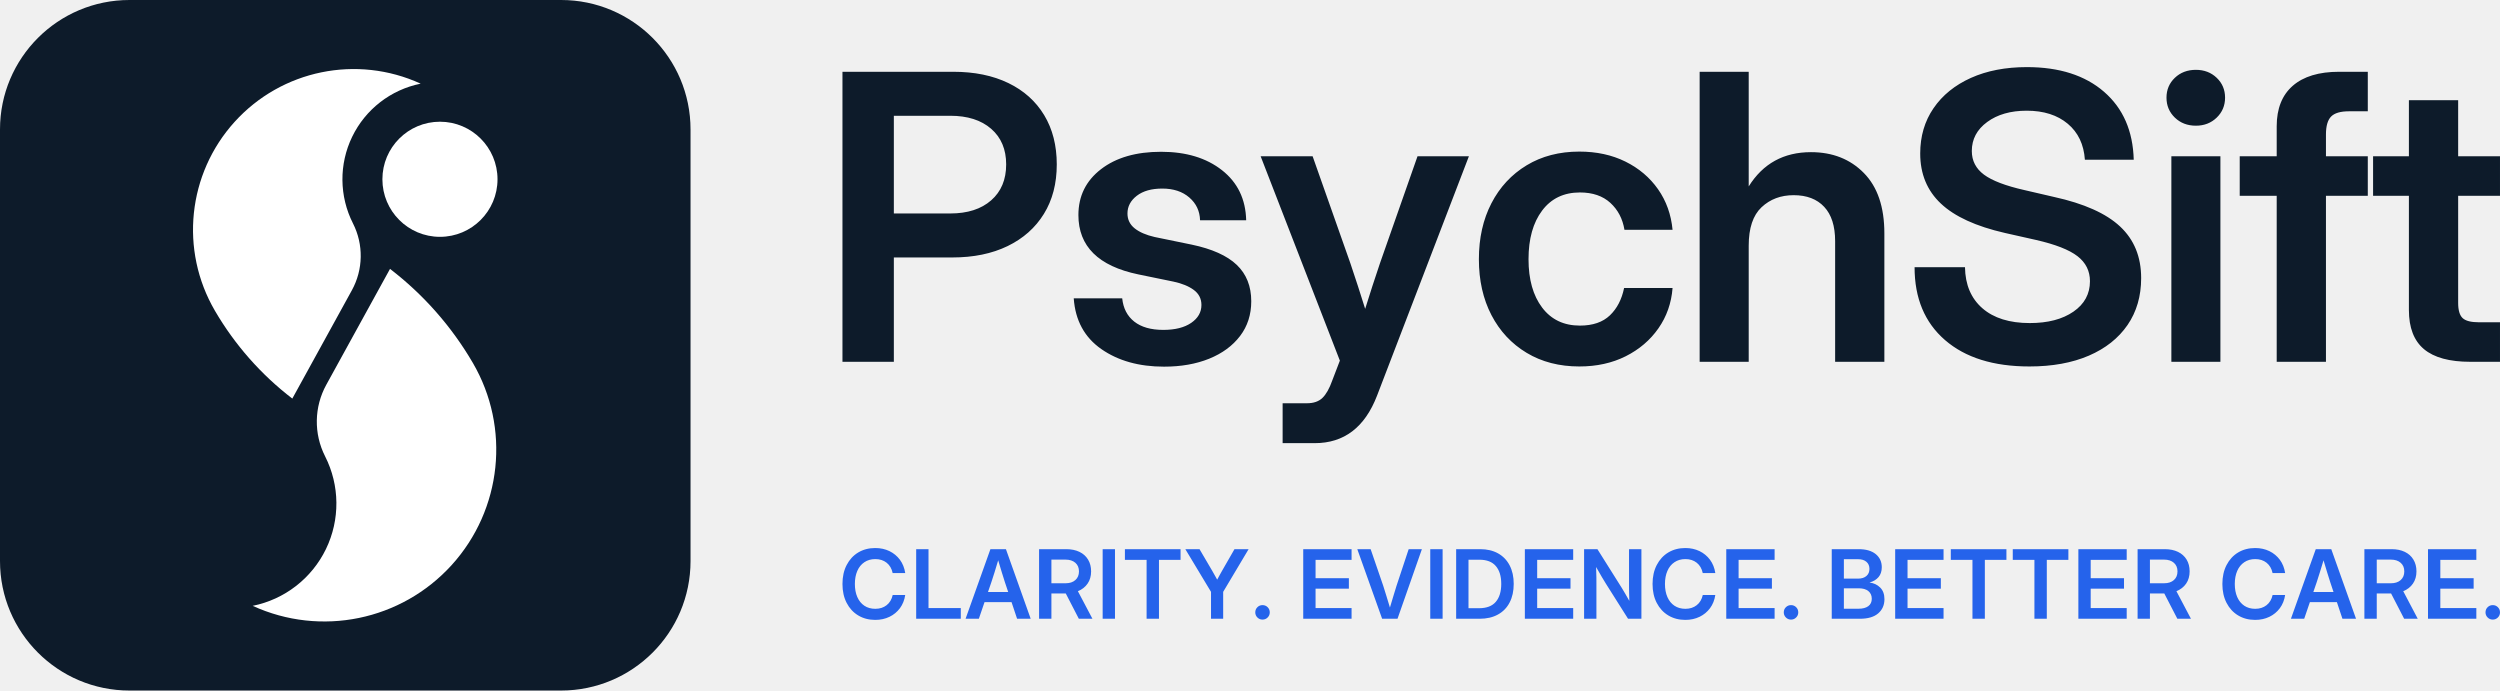
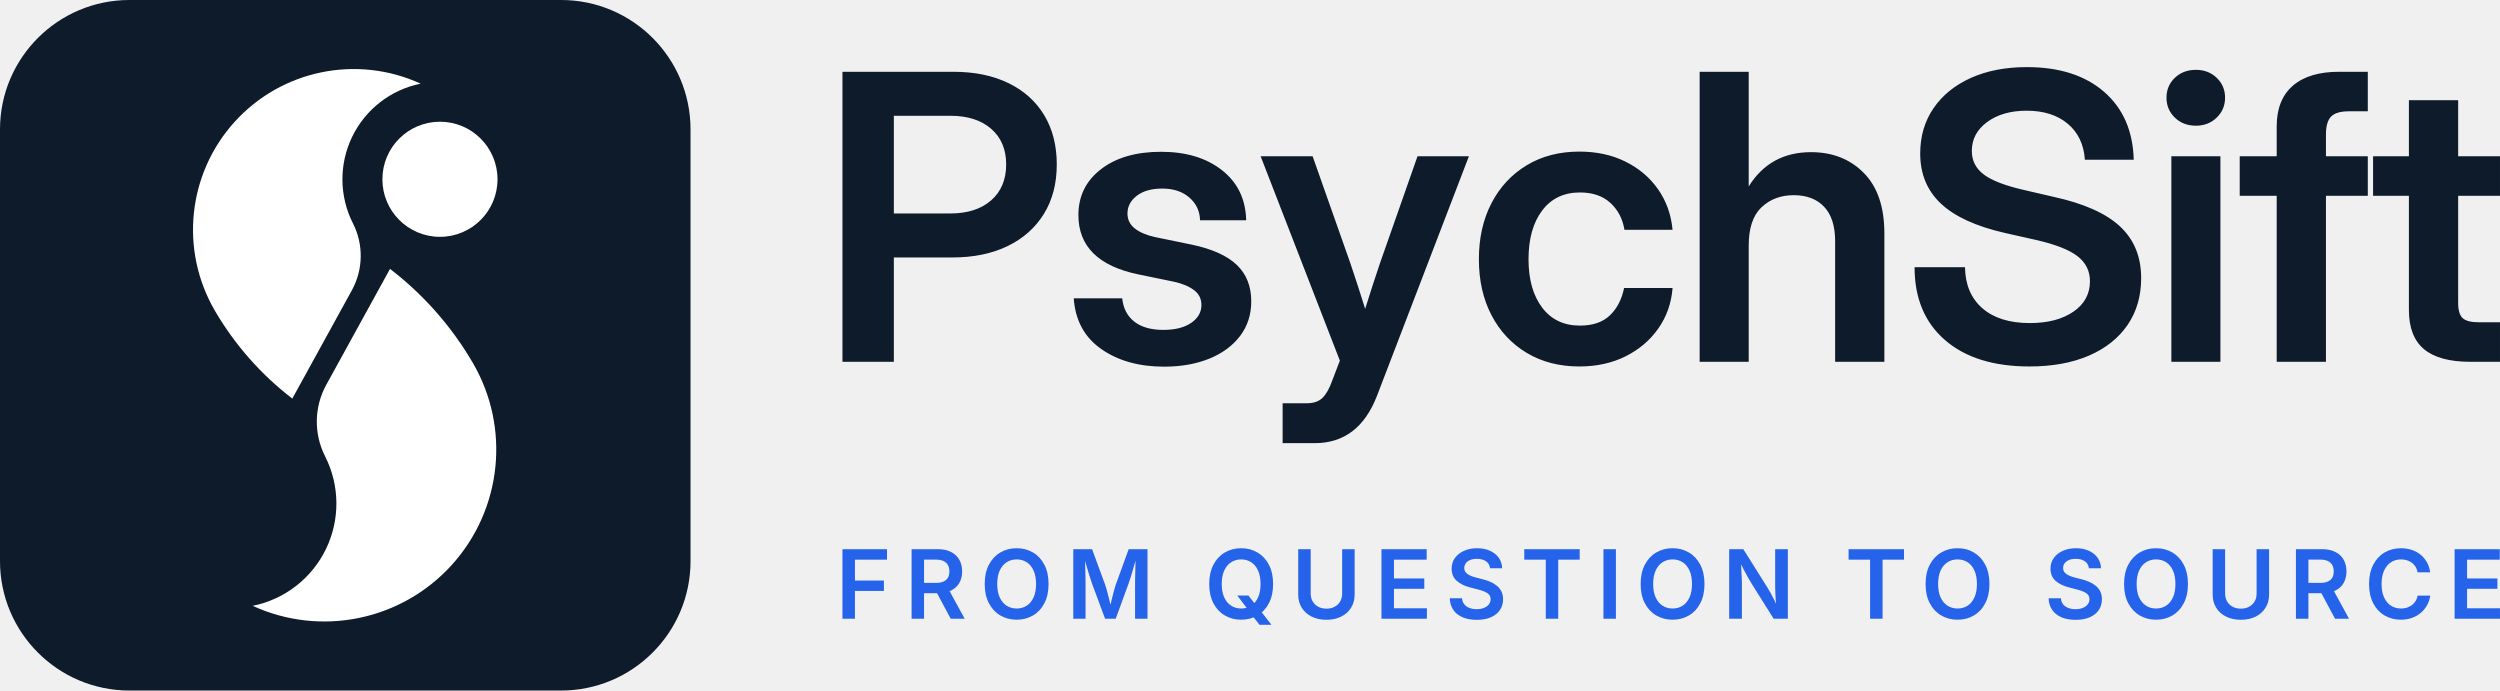
<svg xmlns="http://www.w3.org/2000/svg" viewBox="0 0 926.815 256" width="926.815" height="256" role="img" aria-label="PsychSift">
  <rect width="256" height="256" rx="48" fill="#0D1B2A" />
  <g transform="translate(71.5563 25.6) scale(2.0402)">
    <g fill="#FFFFFF">
      <path d="M41.367 2.655 A17.723 17.723 0 0 0 29.068 28.049 A13 13 0 0 1 28.867 40.196 L18.043 59.879 A55.123 55.123 0 0 1 3.976 43.912 A29.201 29.201 0 0 1 41.367 2.655 Z" />
      <path d="M41.367 2.655 A17.723 17.723 0 0 0 29.068 28.049 A13 13 0 0 1 28.867 40.196 L18.043 59.879 A55.123 55.123 0 0 1 3.976 43.912 A29.201 29.201 0 0 1 41.367 2.655 Z" transform="translate(55.1029 100.3813) scale(-1.07)" />
      <circle cx="44.872" cy="20.029" r="10.459" />
    </g>
  </g>
  <g transform="translate(303.372 134.1286)">
    <path d="M8.95 0.00V-107.52H50.01Q61.84 -107.52 70.47 -103.33Q79.09 -99.15 83.74 -91.43Q88.40 -83.71 88.40 -73.17Q88.40 -62.56 83.63 -54.84Q78.87 -47.12 70.18 -42.90Q61.48 -38.68 49.65 -38.68H28.00V0.00ZM28.00 -54.99H48.93Q58.52 -54.99 64.08 -59.86Q69.64 -64.73 69.64 -73.17Q69.64 -81.54 64.08 -86.38Q58.52 -91.21 48.93 -91.21H28.00Z M128.17 1.80Q114.25 1.80 104.90 -4.73Q95.56 -11.26 94.69 -23.52H112.66Q113.24 -17.97 117.13 -14.90Q121.03 -11.83 127.88 -11.83Q134.45 -11.83 138.24 -14.43Q142.03 -17.03 142.03 -21.07Q142.03 -24.53 139.21 -26.63Q136.40 -28.72 131.64 -29.73L118.65 -32.40Q96.42 -37.02 96.42 -54.41Q96.42 -64.94 104.79 -71.40Q113.16 -77.86 127.09 -77.86Q140.95 -77.86 149.64 -71.04Q158.34 -64.22 158.62 -52.46H141.52Q141.38 -57.58 137.55 -60.90Q133.73 -64.22 127.52 -64.22Q121.53 -64.22 118.07 -61.55Q114.61 -58.88 114.61 -54.99Q114.61 -51.60 117.28 -49.47Q119.95 -47.34 124.71 -46.26L138.42 -43.44Q149.75 -41.06 155.12 -35.94Q160.50 -30.81 160.50 -22.44Q160.50 -15.01 156.35 -9.56Q152.20 -4.11 144.91 -1.15Q137.63 1.80 128.17 1.80Z M172.13 30.16V15.37H181.15Q184.83 15.37 186.89 13.39Q188.95 11.40 190.53 6.93L193.35 -0.43L163.98 -76.20H183.25L197.25 -36.51Q198.69 -32.26 200.06 -28.03Q201.43 -23.81 202.73 -19.63Q205.33 -28.00 208.21 -36.51L222.14 -76.20H241.19L207.13 12.56Q200.35 30.16 184.04 30.16Z M282.12 1.73Q271.01 1.73 262.60 -3.32Q254.19 -8.37 249.54 -17.32Q244.89 -26.27 244.89 -38.03Q244.89 -49.79 249.54 -58.78Q254.19 -67.76 262.60 -72.85Q271.01 -77.93 282.12 -77.93Q291.72 -77.93 299.22 -74.22Q306.73 -70.50 311.31 -63.97Q315.89 -57.44 316.69 -48.93H298.86Q297.85 -55.06 293.63 -58.92Q289.41 -62.78 282.34 -62.78Q273.39 -62.78 268.34 -56.07Q263.29 -49.36 263.29 -38.03Q263.29 -26.77 268.34 -20.10Q273.39 -13.42 282.34 -13.42Q289.48 -13.42 293.45 -17.21Q297.42 -21.00 298.72 -27.35H316.69Q316.04 -18.98 311.45 -12.41Q306.87 -5.85 299.33 -2.06Q291.79 1.73 282.12 1.73Z M344.92 -43.08V0.00H326.73V-107.52H344.92V-65.02Q352.85 -77.72 368.01 -77.72Q379.99 -77.72 387.60 -70.00Q395.21 -62.28 395.21 -47.63V0.00H376.96V-44.74Q376.96 -53.11 372.91 -57.44Q368.87 -61.77 361.58 -61.77Q354.44 -61.77 349.68 -57.30Q344.92 -52.82 344.92 -43.08Z M448.99 1.73Q429.00 1.73 417.70 -8.05Q406.41 -17.82 406.41 -35.07H425.10Q425.25 -25.33 431.56 -19.84Q437.87 -14.36 449.13 -14.36Q459.16 -14.36 465.29 -18.58Q471.43 -22.80 471.43 -29.87Q471.43 -35.58 466.81 -39.15Q462.19 -42.72 451.44 -45.17L439.89 -47.77Q423.80 -51.45 416.15 -58.67Q408.50 -65.88 408.50 -77.21Q408.50 -86.81 413.45 -94.03Q418.39 -101.24 427.30 -105.25Q436.21 -109.25 448.05 -109.25Q466.09 -109.25 476.66 -100.09Q487.23 -90.92 487.66 -74.90H469.55Q468.97 -83.42 463.20 -88.25Q457.43 -93.09 447.98 -93.09Q439.03 -93.09 433.33 -88.90Q427.63 -84.72 427.63 -78.15Q427.63 -72.74 432.14 -69.38Q436.65 -66.03 447.18 -63.65L458.08 -61.12Q474.82 -57.44 482.61 -50.15Q490.41 -42.86 490.41 -31.03Q490.41 -21.00 485.36 -13.64Q480.30 -6.28 471.00 -2.27Q461.69 1.73 448.99 1.73Z M501.61 0.00V-76.20H519.79V0.00ZM510.70 -87.53Q506.01 -87.53 502.90 -90.53Q499.80 -93.52 499.80 -97.92Q499.80 -102.32 502.90 -105.28Q506.01 -108.24 510.70 -108.24Q515.32 -108.24 518.42 -105.28Q521.52 -102.32 521.52 -97.92Q521.52 -93.52 518.42 -90.53Q515.32 -87.53 510.70 -87.53Z M574.43 -76.20V-61.55H558.92V0.00H540.66V-61.55H526.95V-76.20H540.66V-87.31Q540.66 -97.13 546.61 -102.32Q552.57 -107.52 563.82 -107.52H574.43V-92.87H567.43Q562.74 -92.87 560.83 -90.92Q558.92 -88.97 558.92 -84.28V-76.20Z M623.44 -76.20V-61.55H607.93V-21.86Q607.93 -17.75 609.59 -16.20Q611.25 -14.65 615.65 -14.65H623.44V0.00H612.47Q600.86 0.00 595.26 -4.69Q589.67 -9.38 589.67 -19.19V-61.55H576.39V-76.20H589.67V-96.98H607.93V-76.20Z" fill="#0D1B2A" />
  </g>
-   <g transform="translate(311.0731 229.3914)">
-     <path d="M13.40 0.42Q9.84 0.42 7.10 -1.23Q4.36 -2.87 2.81 -5.87Q1.25 -8.87 1.25 -12.89Q1.25 -16.94 2.81 -19.93Q4.36 -22.93 7.10 -24.58Q9.84 -26.22 13.40 -26.22Q16.31 -26.22 18.67 -25.08Q21.02 -23.93 22.56 -21.86Q24.09 -19.78 24.52 -16.95H19.86Q19.34 -19.41 17.63 -20.77Q15.92 -22.12 13.44 -22.12Q11.08 -22.12 9.38 -20.97Q7.67 -19.83 6.76 -17.75Q5.85 -15.67 5.85 -12.89Q5.85 -10.11 6.76 -8.04Q7.67 -5.97 9.37 -4.83Q11.07 -3.69 13.44 -3.69Q15.90 -3.69 17.61 -5.02Q19.33 -6.36 19.88 -8.82H24.52Q24.09 -5.99 22.56 -3.92Q21.02 -1.85 18.67 -0.72Q16.31 0.42 13.40 0.42Z M28.58 0.00V-25.80H33.15V-3.97H45.12V0.00Z M46.89 0.00 56.10 -25.80H61.85L71.03 0.00H65.99L63.93 -6.17H53.92L51.81 0.00ZM55.20 -9.92H62.69L61.47 -13.56Q60.90 -15.34 60.30 -17.28Q59.71 -19.22 58.98 -21.67Q58.25 -19.22 57.65 -17.28Q57.04 -15.34 56.45 -13.56Z M74.14 0.00V-25.80H84.20Q87.04 -25.80 89.11 -24.80Q91.18 -23.80 92.30 -21.94Q93.43 -20.09 93.43 -17.56Q93.43 -14.93 92.13 -13.04Q90.83 -11.15 88.53 -10.22L93.92 0.00H88.88L84.03 -9.39Q83.97 -9.39 83.90 -9.39H78.71V0.00ZM78.71 -13.16H83.97Q86.26 -13.16 87.59 -14.35Q88.93 -15.53 88.93 -17.56Q88.93 -19.57 87.59 -20.75Q86.24 -21.93 83.94 -21.93H78.71Z M102.28 -25.80V0.00H97.71V-25.80Z M105.96 -21.84V-25.80H126.59V-21.84H118.59V0.00H114.00V-21.84Z M137.88 0.00V-9.98L128.36 -25.80H133.62L138.28 -17.86Q138.77 -17.02 139.23 -16.18Q139.70 -15.34 140.17 -14.50Q140.62 -15.34 141.08 -16.18Q141.54 -17.02 142.02 -17.86L146.58 -25.80H151.82L142.39 -9.98V0.00Z M156.97 0.31Q155.85 0.31 155.07 -0.48Q154.29 -1.26 154.29 -2.37Q154.29 -3.50 155.07 -4.28Q155.85 -5.06 156.97 -5.06Q158.10 -5.06 158.88 -4.28Q159.66 -3.50 159.66 -2.37Q159.66 -1.26 158.88 -0.48Q158.10 0.31 156.97 0.31Z M172.07 0.00V-25.80H189.99V-21.84H176.64V-15.05H188.99V-11.15H176.64V-3.97H189.99V0.00Z M201.32 0.00 192.11 -25.80H197.06L201.72 -12.24Q202.24 -10.62 202.85 -8.62Q203.47 -6.62 204.21 -4.16Q204.94 -6.62 205.55 -8.62Q206.15 -10.62 206.66 -12.24L211.16 -25.80H216.06L207.02 0.00Z M223.74 -25.80V0.00H219.16V-25.80Z M237.47 0.00H228.76V-25.80H237.67Q241.51 -25.80 244.30 -24.24Q247.09 -22.67 248.59 -19.79Q250.10 -16.90 250.10 -12.94Q250.10 -8.94 248.59 -6.04Q247.09 -3.13 244.25 -1.57Q241.42 0.00 237.47 0.00ZM233.34 -3.91H237.23Q241.44 -3.91 243.46 -6.28Q245.48 -8.64 245.48 -12.94Q245.48 -17.20 243.47 -19.54Q241.46 -21.89 237.37 -21.89H233.34Z M254.23 0.00V-25.80H272.15V-21.84H258.80V-15.05H271.15V-11.15H258.80V-3.97H272.15V0.00Z M276.19 0.00V-25.80H281.13L290.18 -11.41Q290.65 -10.69 291.41 -9.35Q292.18 -8.02 292.96 -6.63Q292.90 -8.09 292.88 -9.53Q292.85 -10.98 292.85 -11.74V-25.80H297.44V0.00H292.49L284.31 -12.95Q283.76 -13.82 282.79 -15.46Q281.82 -17.09 280.64 -19.19Q280.73 -17.04 280.75 -15.43Q280.76 -13.82 280.76 -12.97V0.00Z M313.72 0.42Q310.16 0.42 307.42 -1.23Q304.68 -2.87 303.13 -5.87Q301.57 -8.87 301.57 -12.89Q301.57 -16.94 303.13 -19.93Q304.68 -22.93 307.42 -24.58Q310.16 -26.22 313.72 -26.22Q316.63 -26.22 318.99 -25.08Q321.34 -23.93 322.88 -21.86Q324.41 -19.78 324.84 -16.95H320.18Q319.66 -19.41 317.95 -20.77Q316.24 -22.12 313.76 -22.12Q311.40 -22.12 309.70 -20.97Q307.99 -19.83 307.08 -17.75Q306.17 -15.67 306.17 -12.89Q306.17 -10.11 307.08 -8.04Q307.99 -5.97 309.69 -4.83Q311.39 -3.69 313.76 -3.69Q316.22 -3.69 317.93 -5.02Q319.65 -6.36 320.20 -8.82H324.84Q324.41 -5.99 322.88 -3.92Q321.34 -1.85 318.99 -0.72Q316.63 0.42 313.72 0.42Z M328.90 0.00V-25.80H346.82V-21.84H333.47V-15.05H345.82V-11.15H333.47V-3.97H346.82V0.00Z M352.91 0.31Q351.78 0.31 351.00 -0.48Q350.22 -1.26 350.22 -2.37Q350.22 -3.50 351.00 -4.28Q351.78 -5.06 352.91 -5.06Q354.03 -5.06 354.81 -4.28Q355.59 -3.50 355.59 -2.37Q355.59 -1.26 354.81 -0.48Q354.03 0.31 352.91 0.31Z M368.00 0.00V-25.80H377.98Q382.06 -25.80 384.31 -23.97Q386.55 -22.13 386.55 -19.10Q386.55 -16.87 385.35 -15.45Q384.14 -14.03 382.06 -13.46V-13.42Q384.37 -13.14 385.95 -11.58Q387.54 -10.01 387.54 -7.26Q387.54 -4.00 385.23 -2.00Q382.91 0.00 378.43 0.00ZM372.50 -3.72H377.94Q380.28 -3.72 381.56 -4.68Q382.84 -5.63 382.84 -7.41Q382.84 -9.21 381.59 -10.25Q380.33 -11.29 378.05 -11.29H372.50ZM372.50 -14.88H377.77Q379.74 -14.88 380.86 -15.86Q381.98 -16.83 381.98 -18.48Q381.98 -20.14 380.86 -21.11Q379.74 -22.08 377.77 -22.08H372.50Z M391.52 0.00V-25.80H409.45V-21.84H396.10V-15.05H408.45V-11.15H396.10V-3.97H409.45V0.00Z M412.14 -21.84V-25.80H432.76V-21.84H424.76V0.00H420.17V-21.84Z M435.11 -21.84V-25.80H455.73V-21.84H447.73V0.00H443.14V-21.84Z M459.43 0.00V-25.80H477.35V-21.84H464.00V-15.05H476.35V-11.15H464.00V-3.97H477.35V0.00Z M481.39 0.00V-25.80H491.45Q494.29 -25.80 496.36 -24.80Q498.43 -23.80 499.56 -21.94Q500.68 -20.09 500.68 -17.56Q500.68 -14.93 499.39 -13.04Q498.09 -11.15 495.78 -10.22L501.17 0.00H496.13L491.28 -9.39Q491.23 -9.39 491.16 -9.39H485.96V0.00ZM485.96 -13.16H491.23Q493.51 -13.16 494.85 -14.35Q496.18 -15.53 496.18 -17.56Q496.18 -19.57 494.84 -20.75Q493.50 -21.93 491.19 -21.93H485.96Z M524.97 0.42Q521.41 0.42 518.67 -1.23Q515.93 -2.87 514.38 -5.87Q512.82 -8.87 512.82 -12.89Q512.82 -16.94 514.38 -19.93Q515.93 -22.93 518.67 -24.58Q521.41 -26.22 524.97 -26.22Q527.88 -26.22 530.24 -25.08Q532.59 -23.93 534.13 -21.86Q535.66 -19.78 536.09 -16.95H531.43Q530.91 -19.41 529.20 -20.77Q527.49 -22.12 525.01 -22.12Q522.65 -22.12 520.95 -20.97Q519.24 -19.83 518.33 -17.75Q517.42 -15.67 517.42 -12.89Q517.42 -10.11 518.33 -8.04Q519.24 -5.97 520.94 -4.83Q522.64 -3.69 525.01 -3.69Q527.47 -3.69 529.18 -5.02Q530.90 -6.36 531.45 -8.82H536.09Q535.66 -5.99 534.13 -3.92Q532.59 -1.85 530.24 -0.72Q527.88 0.42 524.97 0.42Z M538.23 0.00 547.44 -25.80H553.19L562.37 0.00H557.33L555.27 -6.17H545.26L543.15 0.00ZM546.54 -9.92H554.02L552.81 -13.56Q552.24 -15.34 551.64 -17.28Q551.04 -19.22 550.32 -21.67Q549.59 -19.22 548.98 -17.28Q548.38 -15.34 547.79 -13.56Z M565.47 0.00V-25.80H575.54Q578.38 -25.80 580.45 -24.80Q582.52 -23.80 583.64 -21.94Q584.77 -20.09 584.77 -17.56Q584.77 -14.93 583.47 -13.04Q582.17 -11.15 579.87 -10.22L585.25 0.00H580.21L575.36 -9.39Q575.31 -9.39 575.24 -9.39H570.05V0.00ZM570.05 -13.16H575.31Q577.60 -13.16 578.93 -14.35Q580.26 -15.53 580.26 -17.56Q580.26 -19.57 578.92 -20.75Q577.58 -21.93 575.28 -21.93H570.05Z M589.05 0.00V-25.80H606.97V-21.84H593.62V-15.05H605.97V-11.15H593.62V-3.97H606.97V0.00Z M613.06 0.31Q611.93 0.31 611.15 -0.48Q610.37 -1.26 610.37 -2.37Q610.37 -3.50 611.15 -4.28Q611.93 -5.06 613.06 -5.06Q614.18 -5.06 614.96 -4.28Q615.74 -3.50 615.74 -2.37Q615.74 -1.26 614.96 -0.48Q614.18 0.31 613.06 0.31Z" fill="#2563EB" />
+   <g transform="translate(309.7299 229.3914)">
+     <path d="M2.59 0V-25.8H19.11V-21.91H7.22V-14.16H17.96V-10.32H7.22V0Z M28.22 0V-25.8H37.87Q40.84 -25.8 42.86 -24.76Q44.88 -23.73 45.92 -21.87Q46.96 -20.01 46.96 -17.55Q46.96 -15.08 45.91 -13.26Q44.86 -11.44 42.82 -10.46Q40.78 -9.47 37.8 -9.47H30.91V-13.3H37.19Q38.94 -13.3 40.05 -13.8Q41.16 -14.29 41.7 -15.24Q42.23 -16.19 42.23 -17.55Q42.23 -18.93 41.7 -19.91Q41.16 -20.88 40.05 -21.41Q38.93 -21.93 37.16 -21.93H32.84V0ZM42.73 0 36.47 -11.7H41.52L47.91 0Z M67.18 0.35Q63.79 0.35 61.11 -1.23Q58.43 -2.8 56.88 -5.76Q55.33 -8.73 55.33 -12.88Q55.33 -17.06 56.88 -20.03Q58.43 -22.99 61.11 -24.57Q63.79 -26.15 67.18 -26.15Q70.56 -26.15 73.23 -24.57Q75.9 -22.99 77.45 -20.03Q79 -17.06 79 -12.88Q79 -8.72 77.45 -5.76Q75.9 -2.79 73.23 -1.22Q70.56 0.35 67.18 0.35ZM67.18 -3.8Q69.28 -3.8 70.9 -4.84Q72.52 -5.89 73.44 -7.92Q74.36 -9.95 74.36 -12.88Q74.36 -15.85 73.44 -17.88Q72.52 -19.91 70.9 -20.96Q69.28 -22 67.18 -22Q65.07 -22 63.44 -20.95Q61.82 -19.9 60.89 -17.87Q59.97 -15.83 59.97 -12.88Q59.97 -9.95 60.89 -7.92Q61.82 -5.9 63.44 -4.85Q65.07 -3.8 67.18 -3.8Z M88.16 0V-25.8H95.13L100.03 -12.48Q100.28 -11.74 100.6 -10.57Q100.92 -9.41 101.26 -8.06Q101.6 -6.71 101.9 -5.42Q102.2 -4.13 102.41 -3.14H101.48Q101.7 -4.1 101.99 -5.37Q102.29 -6.65 102.63 -8.01Q102.97 -9.36 103.29 -10.54Q103.61 -11.73 103.86 -12.48L108.7 -25.8H115.68V0H111.07V-13.02Q111.07 -13.85 111.09 -15.03Q111.11 -16.21 111.15 -17.56Q111.18 -18.91 111.21 -20.29Q111.25 -21.67 111.26 -22.9H111.58Q111.23 -21.54 110.83 -20.11Q110.42 -18.68 110.03 -17.34Q109.63 -15.99 109.27 -14.87Q108.91 -13.76 108.65 -13.02L103.89 0H99.96L95.12 -13.02Q94.87 -13.75 94.51 -14.85Q94.16 -15.95 93.76 -17.28Q93.35 -18.61 92.94 -20.06Q92.53 -21.5 92.13 -22.9H92.51Q92.54 -21.74 92.57 -20.39Q92.6 -19.03 92.63 -17.67Q92.66 -16.3 92.69 -15.09Q92.71 -13.88 92.71 -13.02V0Z M148.96 -8.61H153.11L155.66 -5.3L157.32 -3.3L161.63 2.24H157.21L154.3 -1.46L153.1 -3.16ZM150.41 0.35Q147.03 0.35 144.34 -1.23Q141.66 -2.8 140.11 -5.76Q138.56 -8.73 138.56 -12.88Q138.56 -17.06 140.11 -20.03Q141.66 -22.99 144.34 -24.57Q147.03 -26.15 150.41 -26.15Q153.79 -26.15 156.46 -24.57Q159.14 -22.99 160.69 -20.03Q162.24 -17.06 162.24 -12.88Q162.24 -8.72 160.69 -5.76Q159.14 -2.79 156.46 -1.22Q153.79 0.35 150.41 0.35ZM150.41 -3.8Q152.51 -3.8 154.13 -4.84Q155.75 -5.89 156.67 -7.92Q157.59 -9.95 157.59 -12.88Q157.59 -15.85 156.67 -17.88Q155.75 -19.91 154.13 -20.96Q152.51 -22 150.41 -22Q148.3 -22 146.68 -20.95Q145.05 -19.9 144.13 -17.87Q143.2 -15.83 143.2 -12.88Q143.2 -9.95 144.13 -7.92Q145.05 -5.9 146.68 -4.85Q148.3 -3.8 150.41 -3.8Z M182.01 0.38Q178.87 0.38 176.51 -0.81Q174.15 -1.99 172.85 -4.1Q171.55 -6.2 171.55 -8.96V-25.8H176.18V-9.34Q176.18 -7.72 176.9 -6.46Q177.62 -5.2 178.92 -4.48Q180.23 -3.75 182.01 -3.75Q183.8 -3.75 185.11 -4.48Q186.42 -5.2 187.13 -6.46Q187.84 -7.72 187.84 -9.34V-25.8H192.47V-8.96Q192.47 -6.2 191.16 -4.1Q189.86 -1.99 187.51 -0.81Q185.16 0.38 182.01 0.38Z M202.42 0V-25.8H219.18V-21.91H207.05V-14.95H218.29V-11.11H207.05V-3.89H219.26V0Z M237.74 0.4Q234.74 0.4 232.53 -0.53Q230.32 -1.47 229.07 -3.25Q227.83 -5.04 227.73 -7.59H232.28Q232.4 -6.23 233.13 -5.34Q233.86 -4.44 235.06 -4Q236.25 -3.55 237.7 -3.55Q239.22 -3.55 240.39 -4.02Q241.56 -4.48 242.22 -5.33Q242.88 -6.17 242.88 -7.28Q242.88 -8.29 242.3 -8.94Q241.71 -9.6 240.67 -10.05Q239.62 -10.5 238.21 -10.85L235.28 -11.62Q232.06 -12.45 230.25 -14.13Q228.43 -15.82 228.43 -18.55Q228.43 -20.83 229.66 -22.54Q230.9 -24.25 233.03 -25.2Q235.16 -26.15 237.86 -26.15Q240.61 -26.15 242.69 -25.19Q244.76 -24.24 245.93 -22.57Q247.1 -20.89 247.15 -18.73H242.67Q242.5 -20.39 241.19 -21.3Q239.87 -22.22 237.79 -22.22Q236.34 -22.22 235.29 -21.78Q234.23 -21.34 233.67 -20.57Q233.11 -19.8 233.11 -18.82Q233.11 -17.74 233.78 -17.05Q234.44 -16.36 235.46 -15.94Q236.47 -15.53 237.5 -15.27L239.92 -14.65Q241.35 -14.31 242.7 -13.73Q244.06 -13.15 245.14 -12.28Q246.23 -11.41 246.86 -10.17Q247.5 -8.92 247.5 -7.24Q247.5 -4.97 246.34 -3.25Q245.19 -1.52 243 -0.56Q240.82 0.4 237.74 0.4Z M255.36 -21.91V-25.8H275.9V-21.91H267.95V0H263.33V-21.91Z M289.33 -25.8V0H284.71V-25.8Z M310.35 0.35Q306.96 0.35 304.28 -1.23Q301.6 -2.8 300.05 -5.76Q298.5 -8.73 298.5 -12.88Q298.5 -17.06 300.05 -20.03Q301.6 -22.99 304.28 -24.57Q306.96 -26.15 310.35 -26.15Q313.73 -26.15 316.4 -24.57Q319.07 -22.99 320.62 -20.03Q322.17 -17.06 322.17 -12.88Q322.17 -8.72 320.62 -5.76Q319.07 -2.79 316.4 -1.22Q313.73 0.35 310.35 0.35ZM310.35 -3.8Q312.45 -3.8 314.07 -4.84Q315.69 -5.89 316.61 -7.92Q317.53 -9.95 317.53 -12.88Q317.53 -15.85 316.61 -17.88Q315.69 -19.91 314.07 -20.96Q312.45 -22 310.35 -22Q308.24 -22 306.61 -20.95Q304.99 -19.9 304.06 -17.87Q303.14 -15.83 303.14 -12.88Q303.14 -9.95 304.06 -7.92Q304.99 -5.9 306.61 -4.85Q308.24 -3.8 310.35 -3.8Z M331.33 0V-25.8H336.56L345.49 -11.59Q346.04 -10.71 346.67 -9.59Q347.29 -8.48 347.96 -7.1Q348.64 -5.72 349.3 -4.04H348.78Q348.65 -5.49 348.56 -7.03Q348.47 -8.56 348.42 -9.94Q348.37 -11.32 348.37 -12.27V-25.8H353.07V0H347.82L339.78 -12.79Q339.02 -14.02 338.34 -15.22Q337.66 -16.41 336.88 -17.92Q336.1 -19.43 334.99 -21.56H335.64Q335.75 -19.68 335.84 -17.99Q335.93 -16.3 335.99 -14.96Q336.04 -13.63 336.04 -12.81V0Z M375.59 -21.91V-25.8H396.14V-21.91H388.19V0H383.56V-21.91Z M415.98 0.35Q412.6 0.35 409.92 -1.23Q407.24 -2.8 405.69 -5.76Q404.13 -8.73 404.13 -12.88Q404.13 -17.06 405.69 -20.03Q407.24 -22.99 409.92 -24.57Q412.6 -26.15 415.98 -26.15Q419.37 -26.15 422.04 -24.57Q424.71 -22.99 426.26 -20.03Q427.81 -17.06 427.81 -12.88Q427.81 -8.72 426.26 -5.76Q424.71 -2.79 422.04 -1.22Q419.37 0.35 415.98 0.35ZM415.98 -3.8Q418.09 -3.8 419.71 -4.84Q421.32 -5.89 422.25 -7.92Q423.17 -9.95 423.17 -12.88Q423.17 -15.85 422.25 -17.88Q421.32 -19.91 419.71 -20.96Q418.09 -22 415.98 -22Q413.88 -22 412.25 -20.95Q410.63 -19.9 409.7 -17.87Q408.78 -15.83 408.78 -12.88Q408.78 -9.95 409.7 -7.92Q410.63 -5.9 412.25 -4.85Q413.88 -3.8 415.98 -3.8Z M459.75 0.4Q456.75 0.4 454.54 -0.53Q452.33 -1.47 451.09 -3.25Q449.84 -5.04 449.74 -7.59H454.29Q454.41 -6.23 455.14 -5.34Q455.87 -4.44 457.07 -4Q458.26 -3.55 459.71 -3.55Q461.24 -3.55 462.4 -4.02Q463.57 -4.48 464.23 -5.33Q464.89 -6.17 464.89 -7.28Q464.89 -8.29 464.31 -8.94Q463.72 -9.6 462.68 -10.05Q461.63 -10.5 460.22 -10.85L457.3 -11.62Q454.07 -12.45 452.26 -14.13Q450.44 -15.82 450.44 -18.55Q450.44 -20.83 451.67 -22.54Q452.91 -24.25 455.04 -25.2Q457.17 -26.15 459.87 -26.15Q462.62 -26.15 464.7 -25.19Q466.77 -24.24 467.94 -22.57Q469.11 -20.89 469.16 -18.73H464.68Q464.51 -20.39 463.2 -21.3Q461.89 -22.22 459.8 -22.22Q458.35 -22.22 457.3 -21.78Q456.25 -21.34 455.68 -20.57Q455.12 -19.8 455.12 -18.82Q455.12 -17.74 455.79 -17.05Q456.45 -16.36 457.47 -15.94Q458.48 -15.53 459.52 -15.27L461.93 -14.65Q463.36 -14.31 464.71 -13.73Q466.07 -13.15 467.15 -12.28Q468.24 -11.41 468.87 -10.17Q469.51 -8.92 469.51 -7.24Q469.51 -4.97 468.35 -3.25Q467.2 -1.52 465.01 -0.56Q462.83 0.4 459.75 0.4Z M489.57 0.35Q486.19 0.35 483.51 -1.23Q480.83 -2.8 479.27 -5.76Q477.72 -8.73 477.72 -12.88Q477.72 -17.06 479.27 -20.03Q480.83 -22.99 483.51 -24.57Q486.19 -26.15 489.57 -26.15Q492.95 -26.15 495.63 -24.57Q498.3 -22.99 499.85 -20.03Q501.4 -17.06 501.4 -12.88Q501.4 -8.72 499.85 -5.76Q498.3 -2.79 495.63 -1.22Q492.95 0.35 489.57 0.35ZM489.57 -3.8Q491.68 -3.8 493.29 -4.84Q494.91 -5.89 495.83 -7.92Q496.76 -9.95 496.76 -12.88Q496.76 -15.85 495.83 -17.88Q494.91 -19.91 493.29 -20.96Q491.68 -22 489.57 -22Q487.46 -22 485.84 -20.95Q484.22 -19.9 483.29 -17.87Q482.37 -15.83 482.37 -12.88Q482.37 -9.95 483.29 -7.92Q484.22 -5.9 485.84 -4.85Q487.46 -3.8 489.57 -3.8Z M521.02 0.38Q517.88 0.38 515.52 -0.81Q513.16 -1.99 511.86 -4.1Q510.56 -6.2 510.56 -8.96V-25.8H515.18V-9.34Q515.18 -7.72 515.9 -6.46Q516.62 -5.2 517.93 -4.48Q519.24 -3.75 521.02 -3.75Q522.81 -3.75 524.12 -4.48Q525.42 -5.2 526.14 -6.46Q526.85 -7.72 526.85 -9.34V-25.8H531.48V-8.96Q531.48 -6.2 530.17 -4.1Q528.87 -1.99 526.52 -0.81Q524.17 0.38 521.02 0.38Z M541.43 0V-25.8H551.09Q554.05 -25.8 556.07 -24.76Q558.09 -23.73 559.13 -21.87Q560.17 -20.01 560.17 -17.55Q560.17 -15.08 559.12 -13.26Q558.08 -11.44 556.04 -10.46Q554 -9.47 551.01 -9.47H544.13V-13.3H550.4Q552.16 -13.3 553.27 -13.8Q554.38 -14.29 554.91 -15.24Q555.44 -16.19 555.44 -17.55Q555.44 -18.93 554.91 -19.91Q554.38 -20.88 553.26 -21.41Q552.14 -21.93 550.38 -21.93H546.06V0ZM555.94 0 549.68 -11.7H554.74L561.12 0Z M580.34 0.35Q576.95 0.35 574.28 -1.23Q571.61 -2.8 570.08 -5.76Q568.54 -8.73 568.54 -12.88Q568.54 -17.06 570.09 -20.03Q571.63 -22.99 574.3 -24.57Q576.98 -26.15 580.34 -26.15Q582.46 -26.15 584.3 -25.55Q586.15 -24.95 587.59 -23.79Q589.03 -22.64 589.97 -20.98Q590.91 -19.33 591.21 -17.21H586.55Q586.34 -18.36 585.79 -19.25Q585.24 -20.14 584.43 -20.75Q583.61 -21.37 582.59 -21.69Q581.57 -22 580.41 -22Q578.3 -22 576.66 -20.94Q575.03 -19.88 574.11 -17.84Q573.18 -15.81 573.18 -12.88Q573.18 -9.93 574.12 -7.9Q575.05 -5.87 576.68 -4.83Q578.31 -3.8 580.4 -3.8Q581.56 -3.8 582.58 -4.12Q583.59 -4.44 584.41 -5.05Q585.24 -5.66 585.79 -6.56Q586.34 -7.45 586.57 -8.59H591.23Q590.97 -6.73 590.1 -5.12Q589.22 -3.5 587.81 -2.27Q586.39 -1.04 584.51 -0.35Q582.63 0.35 580.34 0.35Z M600.25 0V-25.8H617.01V-21.91H604.88V-14.95H616.12V-11.11H604.88V-3.89H617.08V0Z" fill="#2563EB" />
  </g>
</svg>
